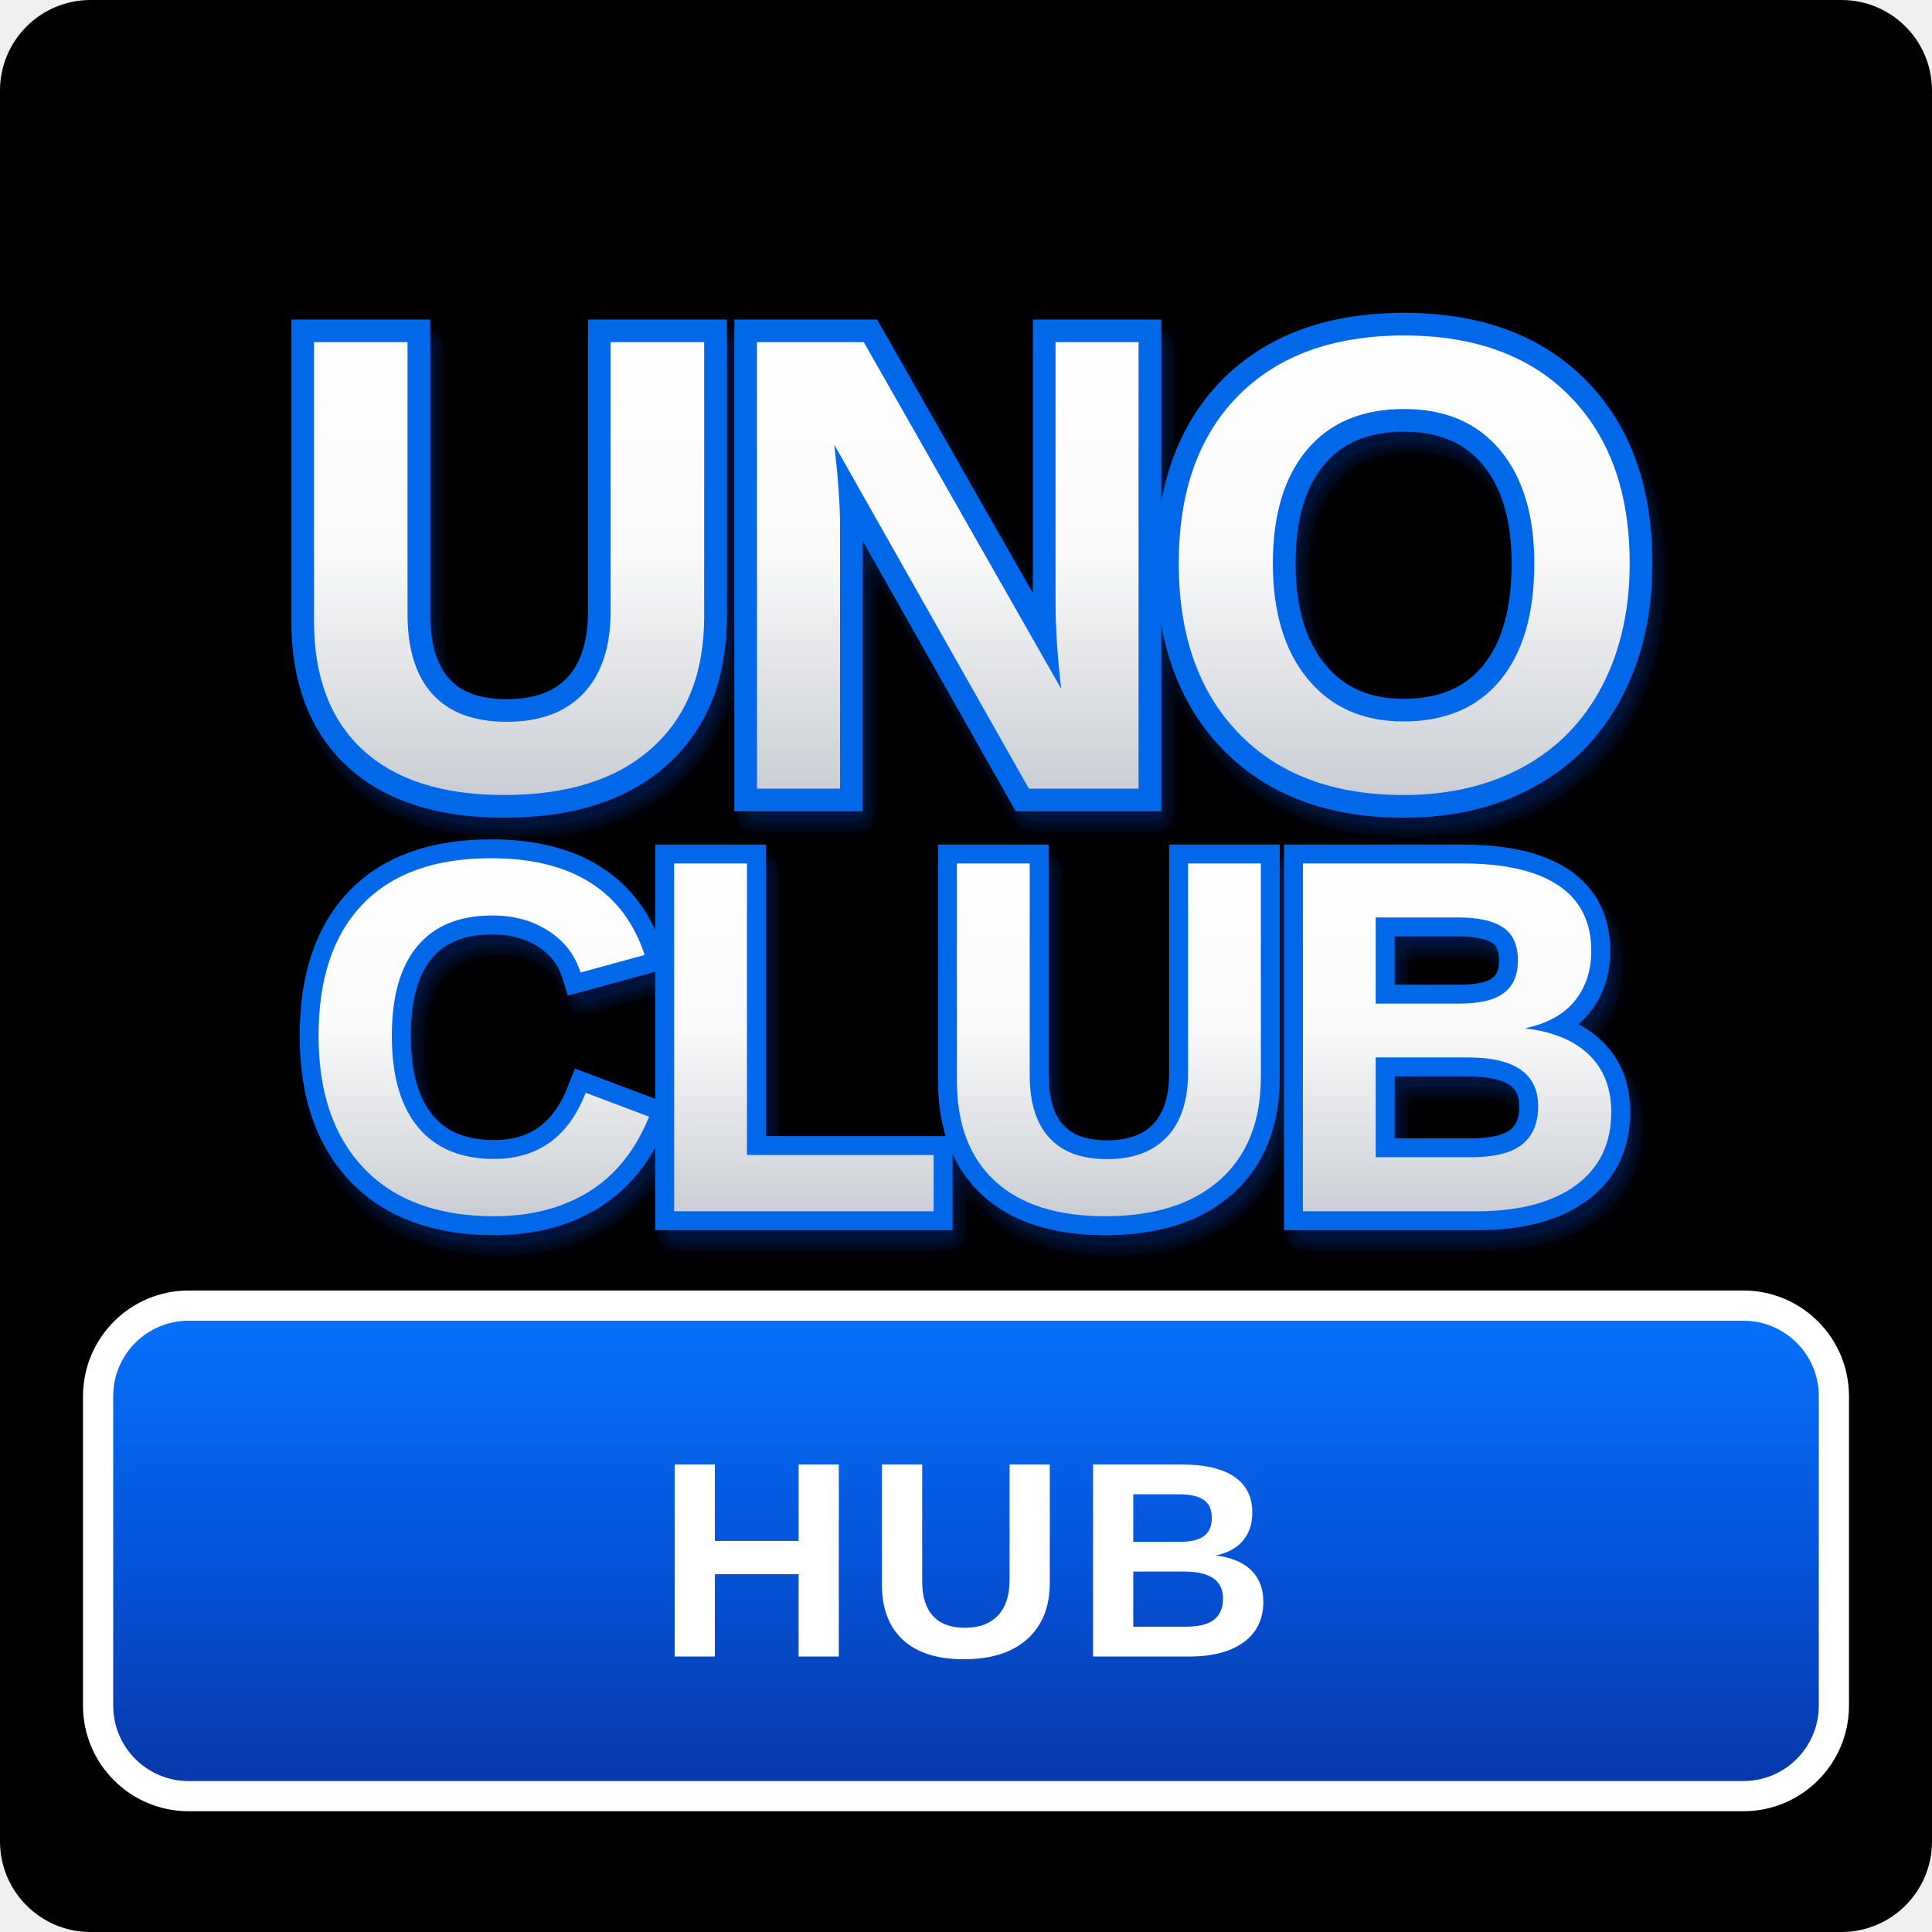
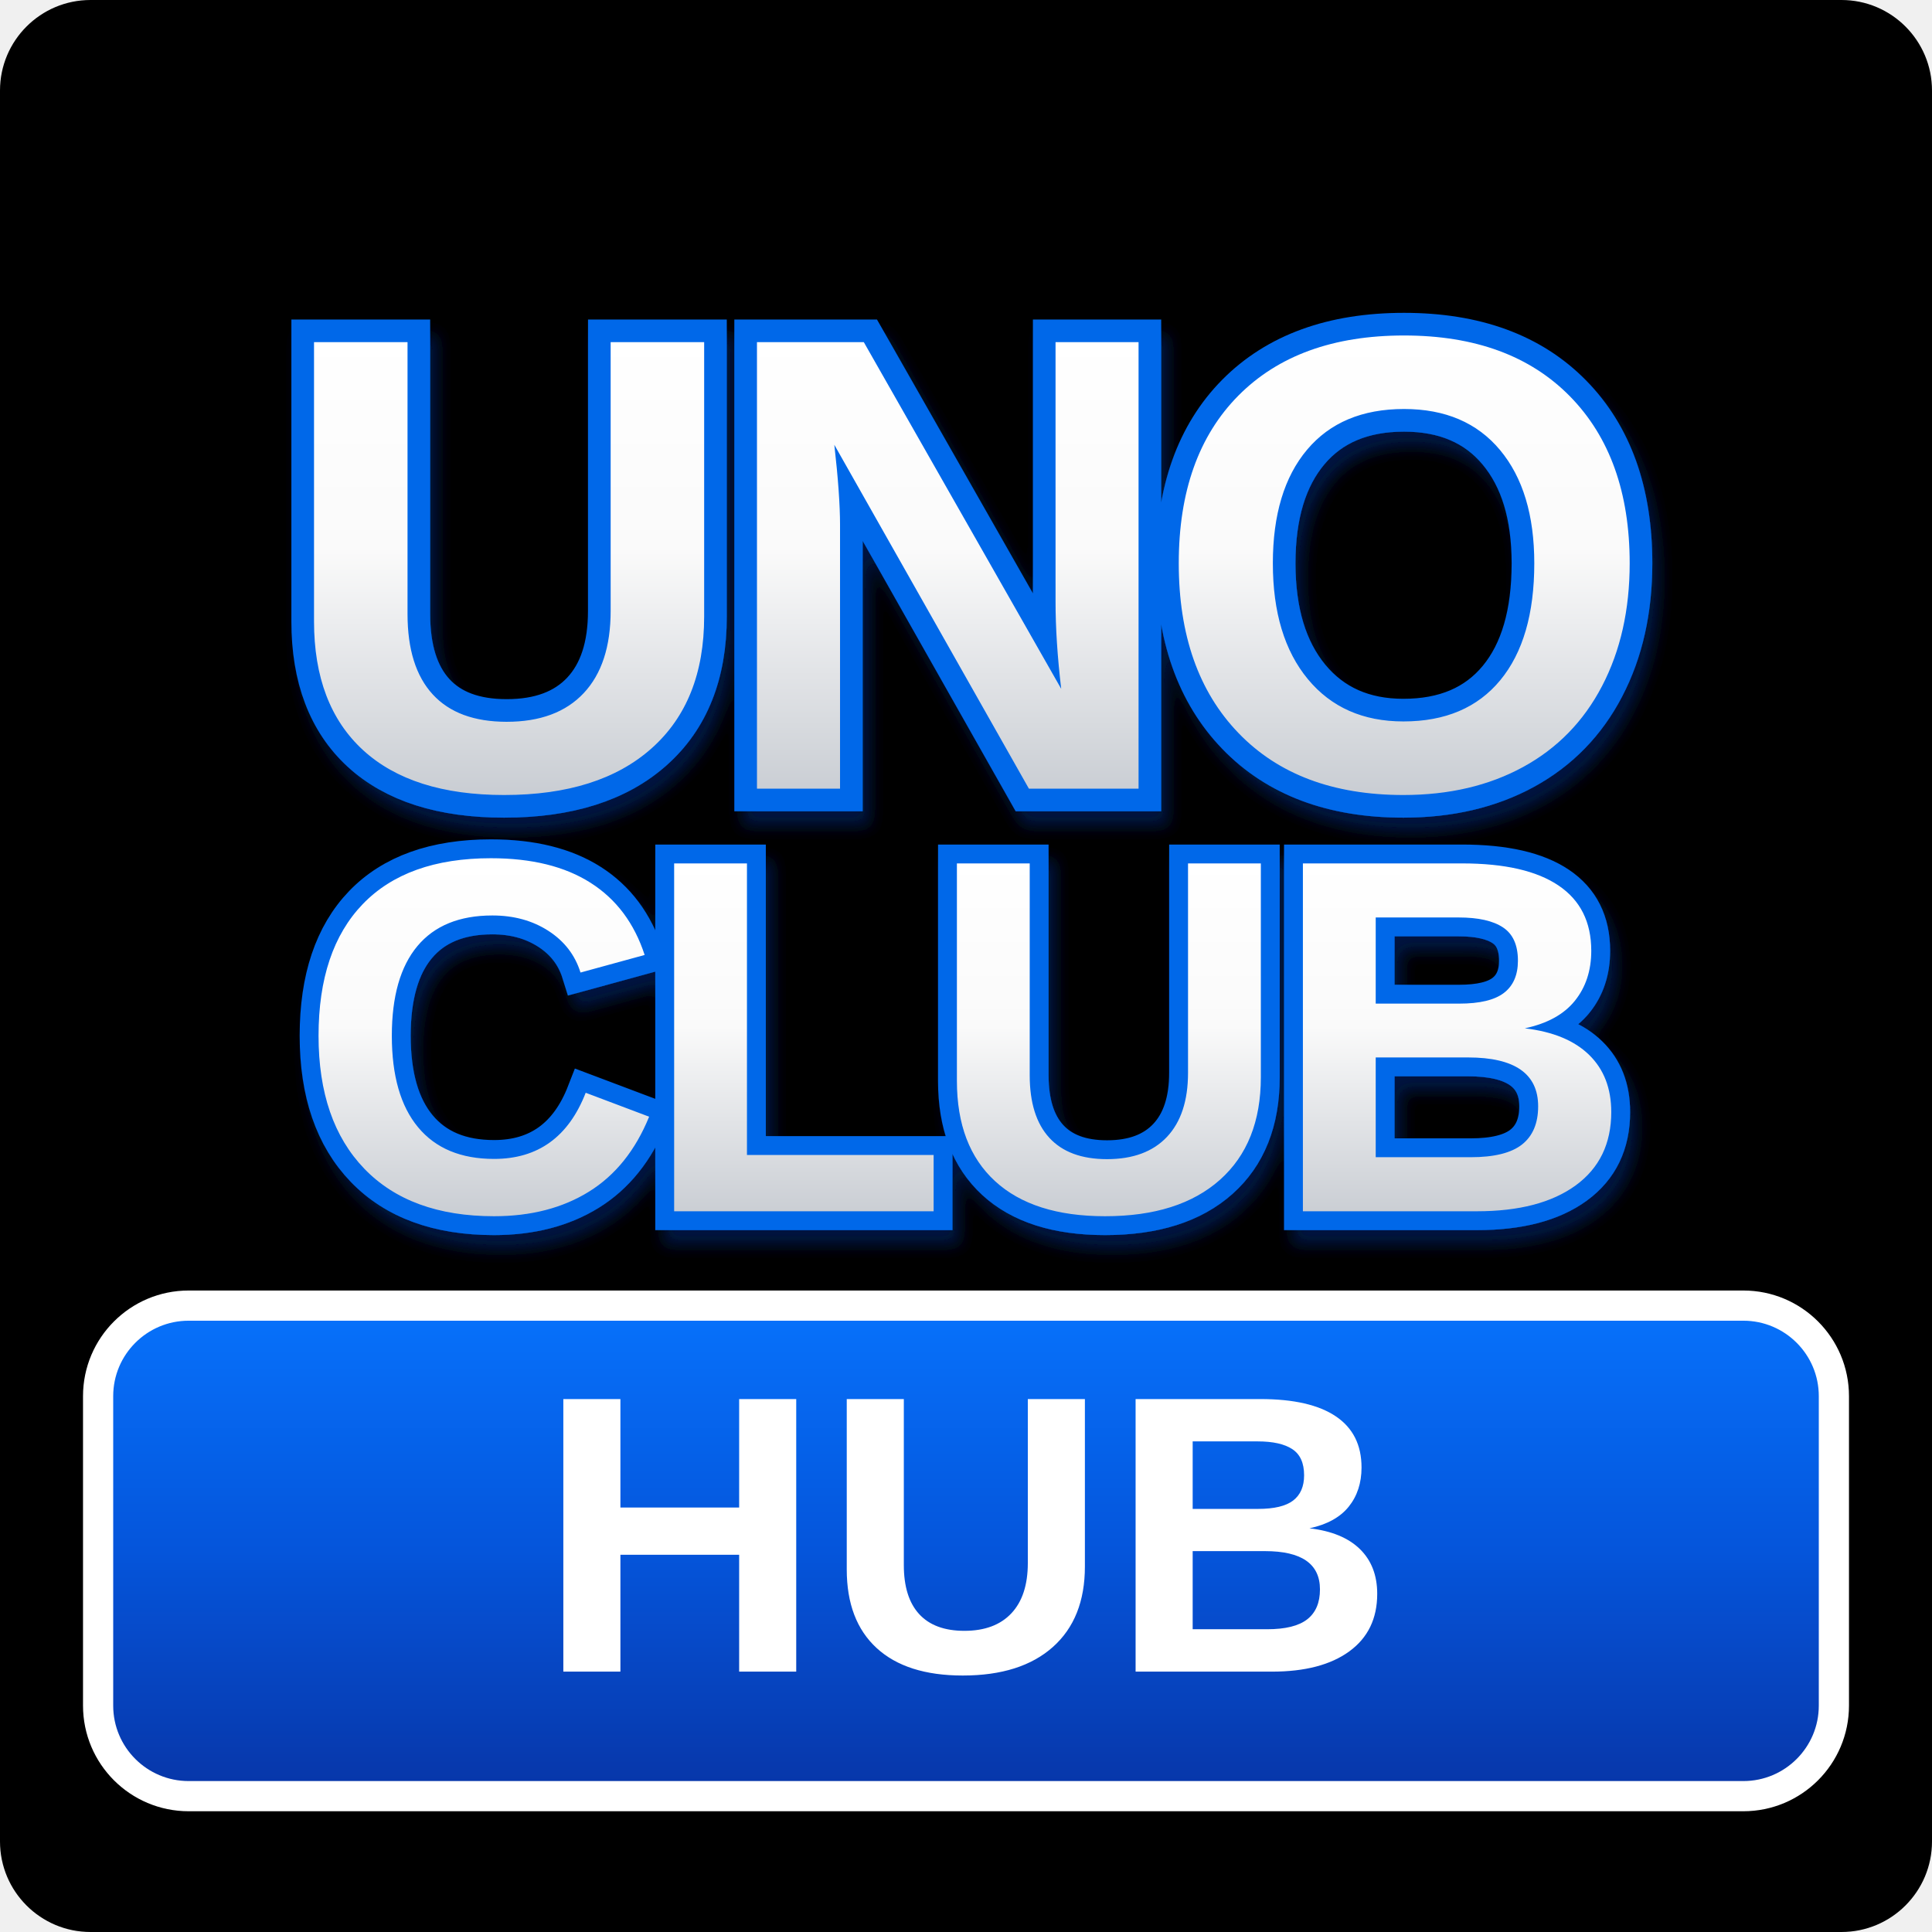
<svg xmlns="http://www.w3.org/2000/svg" viewBox="0 0 512 512" role="img" aria-label="Uno Club HUB">
  <defs>
    <linearGradient id="silver" x2="0" y2="1">
      <stop stop-color="#ffffff" />
      <stop offset=".47" stop-color="#fafafa" />
      <stop offset="1" stop-color="#c9cdd3" />
    </linearGradient>
    <linearGradient id="blue" x2="0" y2="1">
      <stop stop-color="#0672fc" />
      <stop offset=".5" stop-color="#0555db" />
      <stop offset="1" stop-color="#0735a7" />
    </linearGradient>
    <filter id="shadow">
      <feDropShadow dx="2" dy="4" stdDeviation="2" flood-color="#00184b" flood-opacity=".9" />
    </filter>
  </defs>
  <rect width="512" height="512" rx="24" fill="#000" />
  <g font-family="Arial Black,Arial,sans-serif" font-weight="1000" text-anchor="middle" paint-order="stroke fill" filter="url(#shadow)">
    <text x="256" y="209" font-size="172" letter-spacing="-8" stroke="#0067e9" stroke-width="12" fill="url(#silver)">UNO</text>
    <text x="256" y="321" font-size="134" letter-spacing="-6" stroke="#0067e9" stroke-width="10" fill="url(#silver)">CLUB</text>
  </g>
  <rect x="26" y="346" width="460" height="130" rx="24" fill="url(#blue)" stroke="#ffffff" stroke-width="8" />
-   <text x="256" y="439" text-anchor="middle" font-family="Arial Black,Arial,sans-serif" font-size="74" font-weight="900" letter-spacing="2" fill="#fff">HUB</text>
+   <text x="256" y="443" text-anchor="middle" font-family="Arial Black,Arial,sans-serif" font-size="105" font-weight="1000" textLength="416" lengthAdjust="spacingAndGlyphs" fill="#fff">HUB</text>
</svg>
